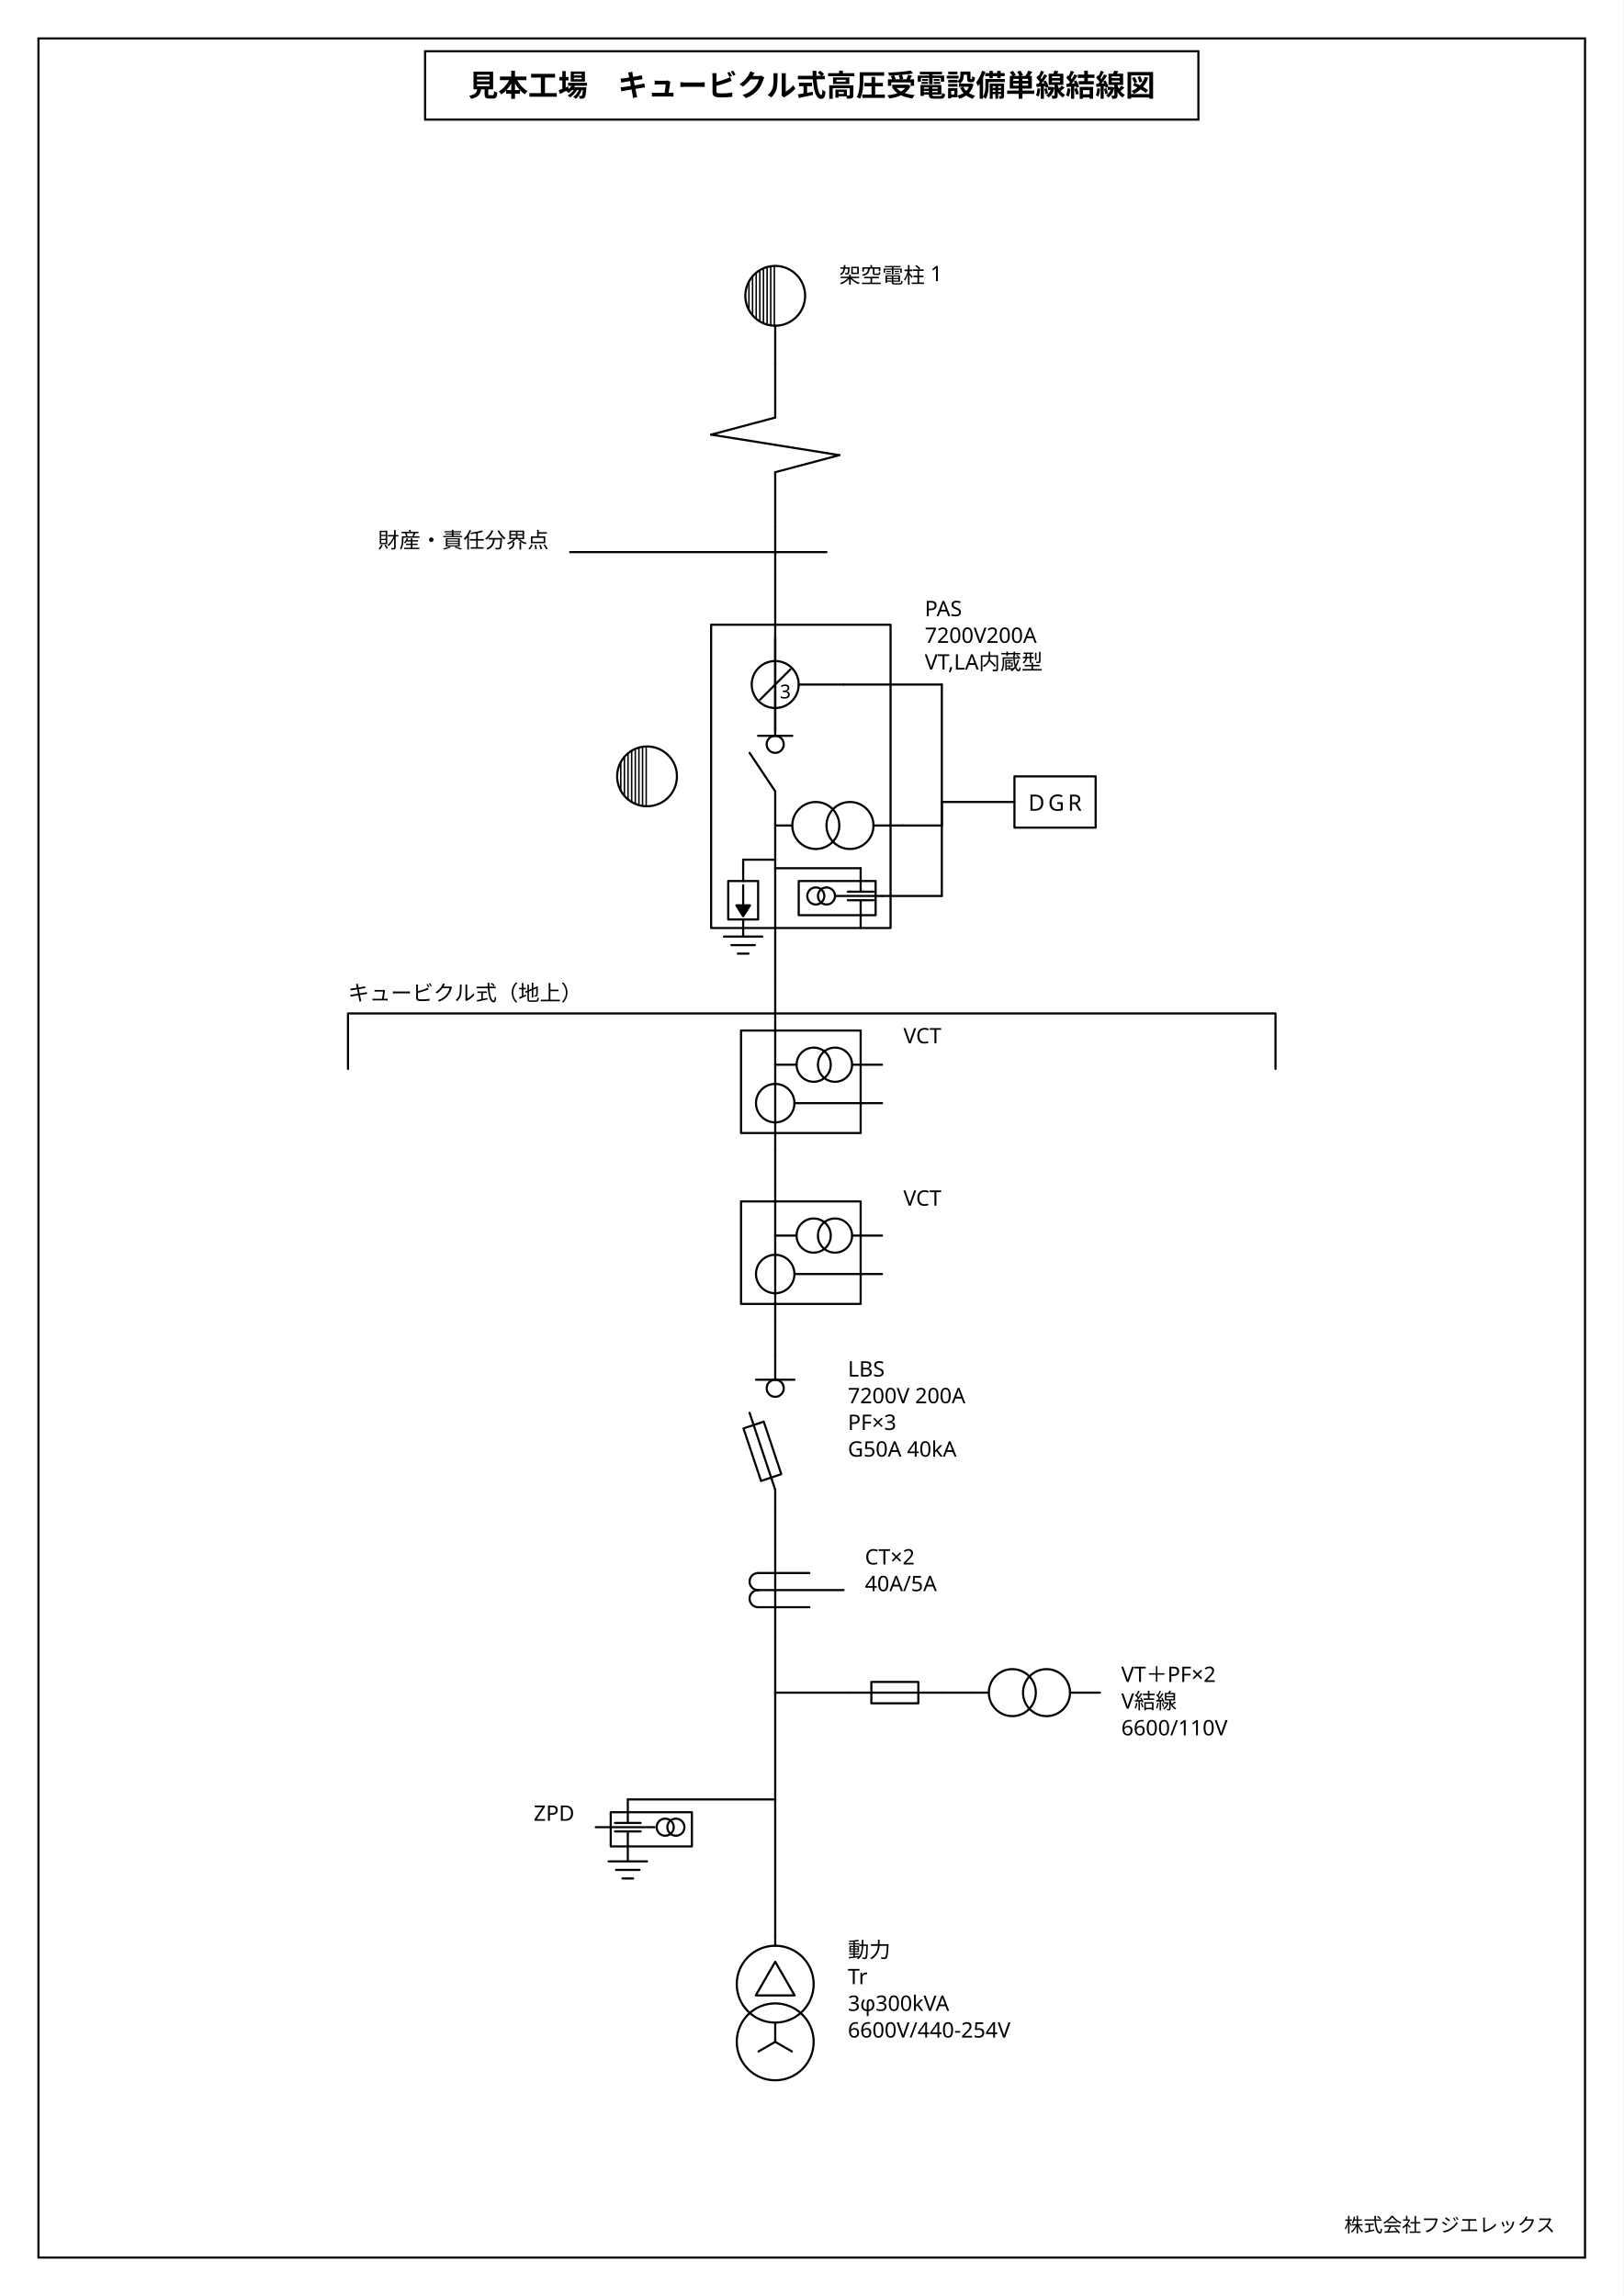
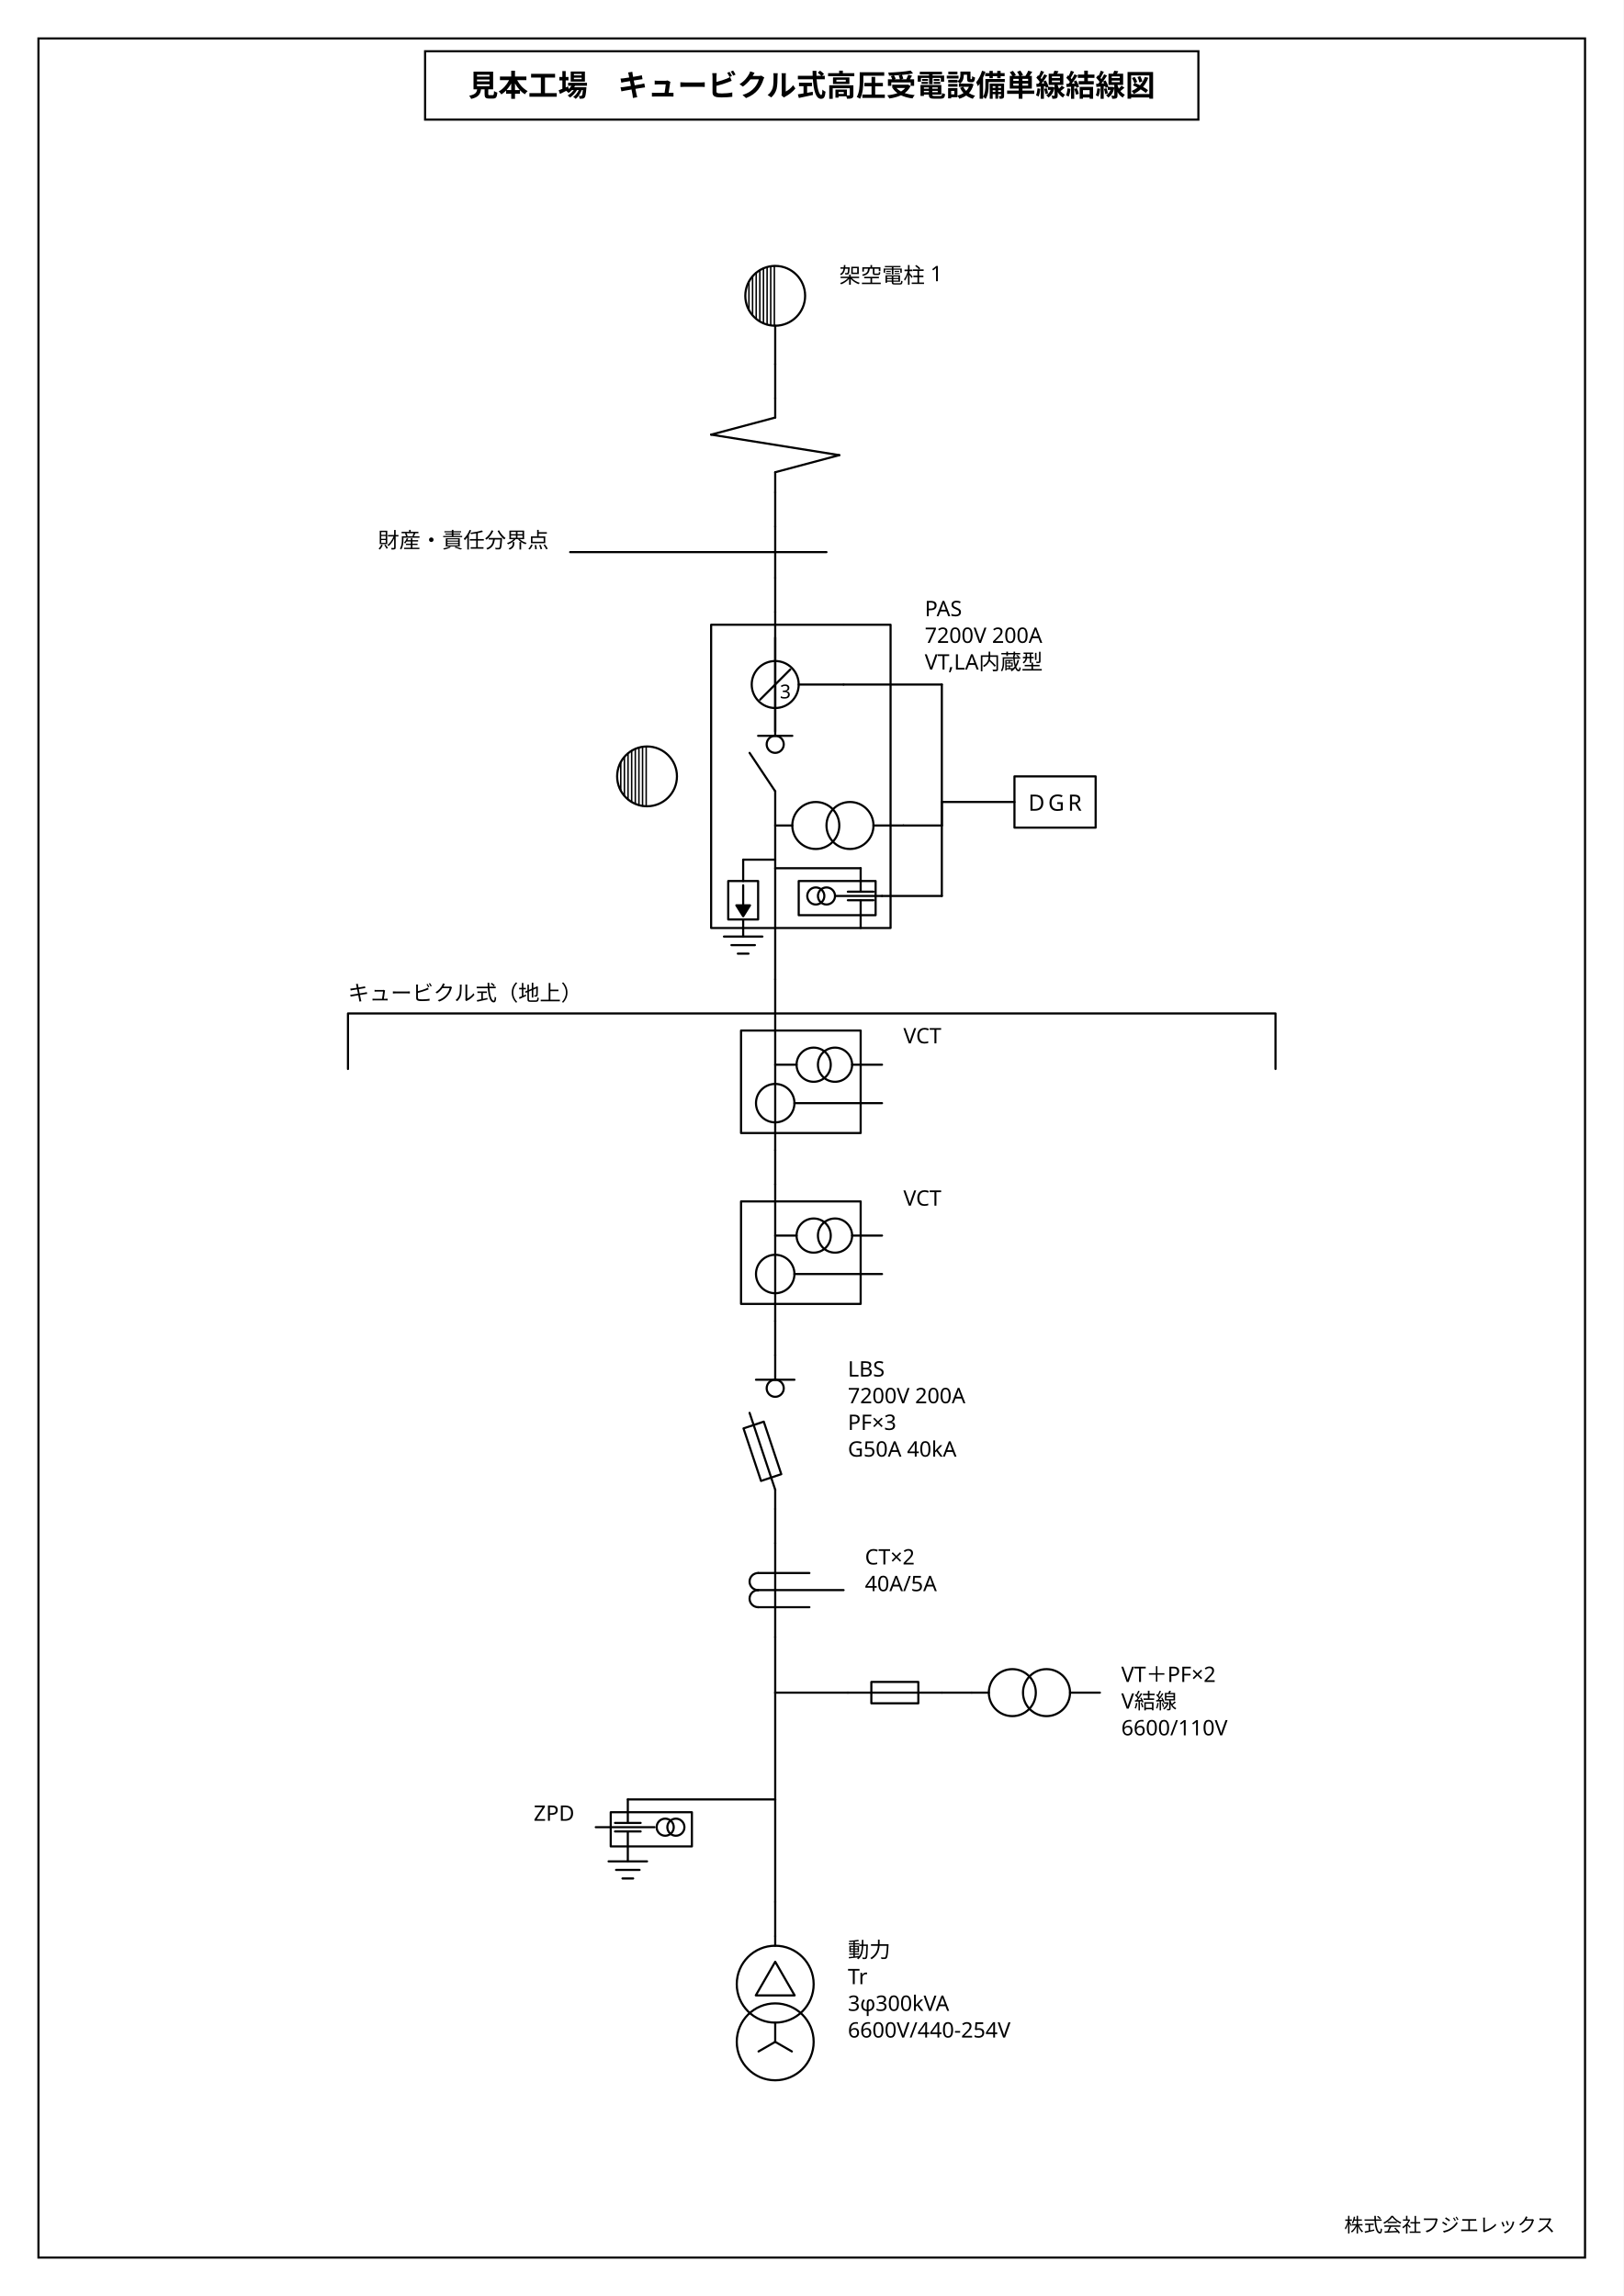
<svg xmlns="http://www.w3.org/2000/svg" viewBox="0 0 760 1075" width="760" height="1075">
  <rect x="0" y="0" width="760" height="1075" fill="#fff" />
  <g stroke="#000" fill="none">
    <rect x="18" y="18" width="724" height="1039" stroke-width="1" />
    <rect x="199" y="24" width="362" height="32" stroke-width="1" />
  </g>
  <text x="380" y="45" font-size="14" font-weight="700" text-anchor="middle" font-family="IPAGothic, 'IPAゴシック', 'Noto Sans JP', 'Hiragino Kaku Gothic ProN', 'Yu Gothic', sans-serif" fill="#000">見本工場　キュービクル式高圧受電設備単線結線図</text>
  <text x="728" y="1045" font-size="9" text-anchor="end" font-family="IPAGothic, 'IPAゴシック', 'Noto Sans JP', 'Hiragino Kaku Gothic ProN', 'Yu Gothic', sans-serif" fill="#000">株式会社フジエレックス</text>
  <g transform="translate(362.9 122.5) scale(1)">
    <g stroke="#000" fill="none" stroke-linecap="round" stroke-linejoin="round" color="#000">
      <path d="M -200 352 L 234.2 352 M -200 352 L -200 378 M 234.2 352 L 234.2 378" fill="none" stroke-width="1" />
      <text x="-200" y="346" font-size="10" font-family="IPAGothic, 'IPAゴシック', 'Noto Sans JP', 'Hiragino Kaku Gothic ProN', 'Yu Gothic', sans-serif" fill="currentColor" stroke="none">キュービクル式（地上）</text>
      <line x1="0" y1="48" x2="0" y2="64" stroke-width="1" />
      <line x1="0" y1="108" x2="0" y2="124" stroke-width="1" />
      <line x1="0" y1="148" x2="0" y2="164" stroke-width="1" />
      <line x1="0" y1="280" x2="-15" y2="280" stroke-width="1" />
      <line x1="0" y1="284" x2="40" y2="284" stroke-width="1" />
      <line x1="32" y1="198" x2="78" y2="198" stroke-width="1" />
      <line x1="78" y1="198" x2="78" y2="253" stroke-width="1" />
      <line x1="60" y1="264" x2="78" y2="264" stroke-width="1" />
      <line x1="78" y1="264" x2="78" y2="253" stroke-width="1" />
      <line x1="50" y1="297" x2="78" y2="297" stroke-width="1" />
      <line x1="78" y1="297" x2="78" y2="253" stroke-width="1" />
      <line x1="78" y1="253" x2="112" y2="253" stroke-width="1" />
      <line x1="0" y1="336" x2="0" y2="352" stroke-width="1" />
      <line x1="0" y1="416" x2="0" y2="432" stroke-width="1" />
      <line x1="0" y1="496" x2="0" y2="512" stroke-width="1" />
      <line x1="0" y1="584" x2="0" y2="600" stroke-width="1" />
      <line x1="0" y1="644" x2="0" y2="670" stroke-width="1" />
      <line x1="0" y1="670" x2="34" y2="670" stroke-width="1" />
      <line x1="78" y1="670" x2="92" y2="670" stroke-width="1" />
      <line x1="0" y1="670" x2="0" y2="720" stroke-width="1" />
      <line x1="0" y1="720" x2="-69" y2="720" stroke-width="1" />
      <line x1="0" y1="720" x2="0" y2="768" stroke-width="1" />
      <line x1="0" y1="768" x2="0" y2="784" stroke-width="1" />
      <g transform="translate(-16 0)">
        <circle cx="16" cy="16" r="14" fill="none" stroke-width="1" />
        <line x1="3.7" y1="9.313" x2="3.7" y2="22.687" stroke-width="0.7" />
        <line x1="5.4" y1="6.855" x2="5.4" y2="25.145" stroke-width="0.7" />
        <line x1="7.1" y1="5.193" x2="7.1" y2="26.807" stroke-width="0.7" />
        <line x1="8.8" y1="3.993" x2="8.8" y2="28.007" stroke-width="0.7" />
        <line x1="10.5" y1="3.126" x2="10.5" y2="28.874" stroke-width="0.7" />
        <line x1="12.2" y1="2.526" x2="12.2" y2="29.474" stroke-width="0.7" />
        <line x1="13.9" y1="2.158" x2="13.9" y2="29.842" stroke-width="0.7" />
        <line x1="15.6" y1="2.006" x2="15.6" y2="29.994" stroke-width="0.7" />
        <line x1="16" y1="30" x2="16" y2="48" stroke-width="1" />
      </g>
      <text x="30" y="10" font-size="10" text-anchor="start" font-family="IPAGothic, 'IPAゴシック', 'Noto Sans JP', 'Hiragino Kaku Gothic ProN', 'Yu Gothic', sans-serif" fill="currentColor" stroke="none">
        <tspan x="30" dy="0">架空電柱 1</tspan>
      </text>
      <g transform="translate(-30 64)">
        <line x1="30" y1="0" x2="30" y2="9" stroke-width="1" />
        <line x1="30" y1="9" x2="0" y2="17" stroke-width="1" />
        <line x1="0" y1="17" x2="60" y2="26.6" stroke-width="1" />
        <line x1="60" y1="26.6" x2="30" y2="34.6" stroke-width="1" />
        <line x1="30" y1="34.6" x2="30" y2="44" stroke-width="1" />
      </g>
      <g transform="translate(-96 124)">
        <line x1="96" y1="0" x2="96" y2="24" stroke-width="1" />
        <line x1="0" y1="12" x2="120" y2="12" stroke-width="1" />
      </g>
      <text x="-106" y="134" font-size="10" text-anchor="end" font-family="IPAGothic, 'IPAゴシック', 'Noto Sans JP', 'Hiragino Kaku Gothic ProN', 'Yu Gothic', sans-serif" fill="currentColor" stroke="none">
        <tspan x="-106" dy="0">財産・責任分界点</tspan>
      </text>
      <g transform="translate(-36 164)">
        <line x1="36" y1="0" x2="36" y2="6" stroke-width="1" />
        <rect x="6" y="6" width="84" height="142" fill="none" stroke-width="1" />
        <line x1="36" y1="6" x2="36" y2="58" stroke-width="1" />
        <line x1="28" y1="58" x2="44" y2="58" stroke-width="1" />
        <circle cx="36" cy="62" r="4" fill="none" stroke-width="1" />
        <line x1="36" y1="84" x2="24" y2="66" stroke-width="1" />
        <line x1="36" y1="84" x2="36" y2="172" stroke-width="1" />
      </g>
      <text x="70" y="166" font-size="10" text-anchor="start" font-family="IPAGothic, 'IPAゴシック', 'Noto Sans JP', 'Hiragino Kaku Gothic ProN', 'Yu Gothic', sans-serif" fill="currentColor" stroke="none">
        <tspan x="70" dy="0">PAS</tspan>
-         <tspan x="70" dy="12.5">7200V200A</tspan>
+         <tspan x="70" dy="12.5">7200V 200A</tspan>
        <tspan x="70" dy="12.5">VT,LA内蔵型</tspan>
      </text>
      <g transform="translate(-76 225)">
        <circle cx="16" cy="16" r="14" fill="none" stroke-width="1" />
        <line x1="3.7" y1="9.313" x2="3.7" y2="22.687" stroke-width="0.7" />
        <line x1="5.4" y1="6.855" x2="5.4" y2="25.145" stroke-width="0.7" />
        <line x1="7.1" y1="5.193" x2="7.1" y2="26.807" stroke-width="0.7" />
        <line x1="8.8" y1="3.993" x2="8.8" y2="28.007" stroke-width="0.7" />
        <line x1="10.5" y1="3.126" x2="10.5" y2="28.874" stroke-width="0.7" />
        <line x1="12.2" y1="2.526" x2="12.2" y2="29.474" stroke-width="0.7" />
        <line x1="13.9" y1="2.158" x2="13.9" y2="29.842" stroke-width="0.7" />
        <line x1="15.6" y1="2.006" x2="15.6" y2="29.994" stroke-width="0.7" />
      </g>
      <g transform="translate(-20 176)">
        <line x1="20" y1="0" x2="20" y2="44" stroke-width="1" />
        <circle cx="20" cy="22" r="11" fill="none" stroke-width="1" />
        <line x1="12.929" y1="29.071" x2="27.071" y2="14.929" stroke-width="1" />
        <text x="24.75" y="25" font-size="9" text-anchor="middle" dominant-baseline="central" font-family="IPAGothic, 'IPAゴシック', 'Noto Sans JP', 'Hiragino Kaku Gothic ProN', 'Yu Gothic', sans-serif" fill="currentColor" stroke="none">3</text>
        <line x1="31" y1="22" x2="52" y2="22" stroke-width="1" />
      </g>
      <g transform="translate(0 249)">
        <line x1="0" y1="15" x2="8" y2="15" stroke-width="1" />
        <circle cx="19" cy="15" r="11" fill="none" stroke-width="1" />
        <circle cx="35" cy="15" r="11" fill="none" stroke-width="1" />
        <line x1="46" y1="15" x2="60" y2="15" stroke-width="1" />
      </g>
      <g transform="translate(-35 280)">
        <line x1="20" y1="0" x2="20" y2="10" stroke-width="1" />
        <rect x="13" y="10" width="14" height="18" fill="none" stroke-width="1" />
        <line x1="20" y1="12" x2="20" y2="23" stroke-width="1" />
        <polygon points="16.8,21.38 20,26.5 23.2,21.38" fill="currentColor" stroke-width="1" />
        <line x1="20" y1="28" x2="20" y2="36" stroke-width="1" />
        <line x1="11" y1="36" x2="29" y2="36" stroke-width="1" />
        <line x1="14.5" y1="40" x2="25.5" y2="40" stroke-width="1" />
        <line x1="17.5" y1="44" x2="22.5" y2="44" stroke-width="1" />
      </g>
      <g transform="translate(10 284)">
        <line x1="30" y1="0" x2="30" y2="11" stroke-width="1" />
        <rect x="1" y="6" width="36" height="16" fill="none" stroke-width="1" />
        <line x1="24" y1="11" x2="36" y2="11" stroke-width="1" />
        <line x1="24" y1="15" x2="36" y2="15" stroke-width="1" />
        <line x1="30" y1="15" x2="30" y2="28" stroke-width="1" />
        <line x1="18" y1="13" x2="40" y2="13" stroke-width="1" />
        <circle cx="9" cy="13" r="4" fill="none" stroke-width="1" />
        <circle cx="14" cy="13" r="4" fill="none" stroke-width="1" />
      </g>
      <g transform="translate(112 241)">
        <rect x="0" y="0" width="38" height="24" fill="none" stroke-width="1" />
        <text x="19" y="12" font-size="10.5" text-anchor="middle" dominant-baseline="central" font-family="IPAGothic, 'IPAゴシック', 'Noto Sans JP', 'Hiragino Kaku Gothic ProN', 'Yu Gothic', sans-serif" letter-spacing="1.6" fill="currentColor" stroke="none">DGR</text>
      </g>
      <g transform="translate(-22 352)">
        <line x1="22" y1="0" x2="22" y2="64" stroke-width="1" />
        <rect x="6" y="8" width="56" height="48" fill="none" stroke-width="1" />
        <line x1="22" y1="24" x2="32" y2="24" stroke-width="1" />
        <circle cx="40" cy="24" r="8" fill="none" stroke-width="1" />
        <circle cx="50" cy="24" r="8" fill="none" stroke-width="1" />
        <line x1="58" y1="24" x2="72" y2="24" stroke-width="1" />
        <circle cx="22" cy="42" r="9" fill="none" stroke-width="1" />
        <line x1="31" y1="42" x2="72" y2="42" stroke-width="1" />
      </g>
      <text x="60" y="366" font-size="10" text-anchor="start" font-family="IPAGothic, 'IPAゴシック', 'Noto Sans JP', 'Hiragino Kaku Gothic ProN', 'Yu Gothic', sans-serif" fill="currentColor" stroke="none">
        <tspan x="60" dy="0">VCT</tspan>
      </text>
      <g transform="translate(-22 432)">
        <line x1="22" y1="0" x2="22" y2="64" stroke-width="1" />
        <rect x="6" y="8" width="56" height="48" fill="none" stroke-width="1" />
        <line x1="22" y1="24" x2="32" y2="24" stroke-width="1" />
        <circle cx="40" cy="24" r="8" fill="none" stroke-width="1" />
        <circle cx="50" cy="24" r="8" fill="none" stroke-width="1" />
        <line x1="58" y1="24" x2="72" y2="24" stroke-width="1" />
        <circle cx="22" cy="42" r="9" fill="none" stroke-width="1" />
        <line x1="31" y1="42" x2="72" y2="42" stroke-width="1" />
      </g>
      <text x="60" y="442" font-size="10" text-anchor="start" font-family="IPAGothic, 'IPAゴシック', 'Noto Sans JP', 'Hiragino Kaku Gothic ProN', 'Yu Gothic', sans-serif" fill="currentColor" stroke="none">
        <tspan x="60" dy="0">VCT</tspan>
      </text>
      <g transform="translate(-24 512)">
        <line x1="24" y1="0" x2="24" y2="11.5" stroke-width="1" />
        <line x1="15" y1="11.5" x2="33" y2="11.5" stroke-width="1" />
        <circle cx="24" cy="15.5" r="4" fill="none" stroke-width="1" />
        <line x1="24" y1="63" x2="12" y2="27" stroke-width="1" />
        <polygon points="26.843,55.719 18.643,31.119 9.157,34.281 17.357,58.881" fill="none" stroke-width="1" />
        <line x1="24" y1="63" x2="24" y2="72" stroke-width="1" />
      </g>
      <text x="34" y="522" font-size="10" text-anchor="start" font-family="IPAGothic, 'IPAゴシック', 'Noto Sans JP', 'Hiragino Kaku Gothic ProN', 'Yu Gothic', sans-serif" fill="currentColor" stroke="none">
        <tspan x="34" dy="0">LBS</tspan>
        <tspan x="34" dy="12.5">7200V 200A</tspan>
        <tspan x="34" dy="12.5">PF×3</tspan>
        <tspan x="34" dy="12.5">G50A 40kA</tspan>
      </text>
      <g transform="translate(-24 600)">
        <line x1="24" y1="0" x2="24" y2="44" stroke-width="1" />
        <line x1="16" y1="14" x2="40" y2="14" stroke-width="1" />
        <line x1="16" y1="30" x2="40" y2="30" stroke-width="1" />
        <line x1="16" y1="22" x2="56" y2="22" stroke-width="1" />
        <path d="M 16 14 A 4 4 0 0 0 16 22" fill="none" stroke-width="1" />
        <path d="M 16 22 A 4 4 0 0 0 16 30" fill="none" stroke-width="1" />
      </g>
      <text x="42" y="610" font-size="10" text-anchor="start" font-family="IPAGothic, 'IPAゴシック', 'Noto Sans JP', 'Hiragino Kaku Gothic ProN', 'Yu Gothic', sans-serif" fill="currentColor" stroke="none">
        <tspan x="42" dy="0">CT×2</tspan>
        <tspan x="42" dy="12.5">40A/5A</tspan>
      </text>
      <g transform="translate(36 648) rotate(-90 20 22)">
        <line x1="20" y1="0" x2="20" y2="44" stroke-width="1" />
        <rect x="15" y="11" width="10" height="22" fill="none" stroke-width="1" />
      </g>
      <g transform="translate(92 655)">
        <line x1="0" y1="15" x2="8" y2="15" stroke-width="1" />
        <circle cx="19" cy="15" r="11" fill="none" stroke-width="1" />
        <circle cx="35" cy="15" r="11" fill="none" stroke-width="1" />
        <line x1="46" y1="15" x2="60" y2="15" stroke-width="1" />
      </g>
      <text x="162" y="665" font-size="10" text-anchor="start" font-family="IPAGothic, 'IPAゴシック', 'Noto Sans JP', 'Hiragino Kaku Gothic ProN', 'Yu Gothic', sans-serif" fill="currentColor" stroke="none">
        <tspan x="162" dy="0">VT＋PF×2</tspan>
        <tspan x="162" dy="12.5">V結線</tspan>
        <tspan x="162" dy="12.5">6600/110V</tspan>
      </text>
      <g transform="translate(-84 720)">
        <line x1="15" y1="0" x2="15" y2="11" stroke-width="1" />
        <rect x="7" y="6" width="38" height="16" fill="none" stroke-width="1" />
        <line x1="9" y1="11" x2="21" y2="11" stroke-width="1" />
        <line x1="9" y1="15" x2="21" y2="15" stroke-width="1" />
        <line x1="15" y1="15" x2="15" y2="29" stroke-width="1" />
        <line x1="6" y1="29" x2="24" y2="29" stroke-width="1" />
        <line x1="9.5" y1="33" x2="20.5" y2="33" stroke-width="1" />
        <line x1="12.5" y1="37" x2="17.5" y2="37" stroke-width="1" />
        <line x1="0" y1="13" x2="27.5" y2="13" stroke-width="1" />
        <circle cx="32.5" cy="13" r="4" fill="none" stroke-width="1" />
        <circle cx="37.5" cy="13" r="4" fill="none" stroke-width="1" />
      </g>
      <text x="-94" y="730" font-size="10" text-anchor="end" font-family="IPAGothic, 'IPAゴシック', 'Noto Sans JP', 'Hiragino Kaku Gothic ProN', 'Yu Gothic', sans-serif" fill="currentColor" stroke="none">
        <tspan x="-94" dy="0">ZPD</tspan>
      </text>
      <g transform="translate(-24 784)">
        <line x1="24" y1="0" x2="24" y2="4.5" stroke-width="1" />
        <circle cx="24" cy="22.5" r="18" fill="none" stroke-width="1" />
        <circle cx="24" cy="49.5" r="18" fill="none" stroke-width="1" />
        <polygon points="24,12 33.093,27.75 14.907,27.75" fill="none" stroke-width="1" />
        <line x1="24" y1="49.5" x2="24" y2="40.5" stroke-width="1" />
        <line x1="24" y1="49.5" x2="31.794" y2="54" stroke-width="1" />
        <line x1="24" y1="49.5" x2="16.206" y2="54" stroke-width="1" />
      </g>
      <text x="34" y="794" font-size="10" text-anchor="start" font-family="IPAGothic, 'IPAゴシック', 'Noto Sans JP', 'Hiragino Kaku Gothic ProN', 'Yu Gothic', sans-serif" fill="currentColor" stroke="none">
        <tspan x="34" dy="0">動力</tspan>
        <tspan x="34" dy="12.5">Tr</tspan>
        <tspan x="34" dy="12.5">3φ300kVA</tspan>
        <tspan x="34" dy="12.5">6600V/440-254V</tspan>
      </text>
    </g>
  </g>
</svg>
